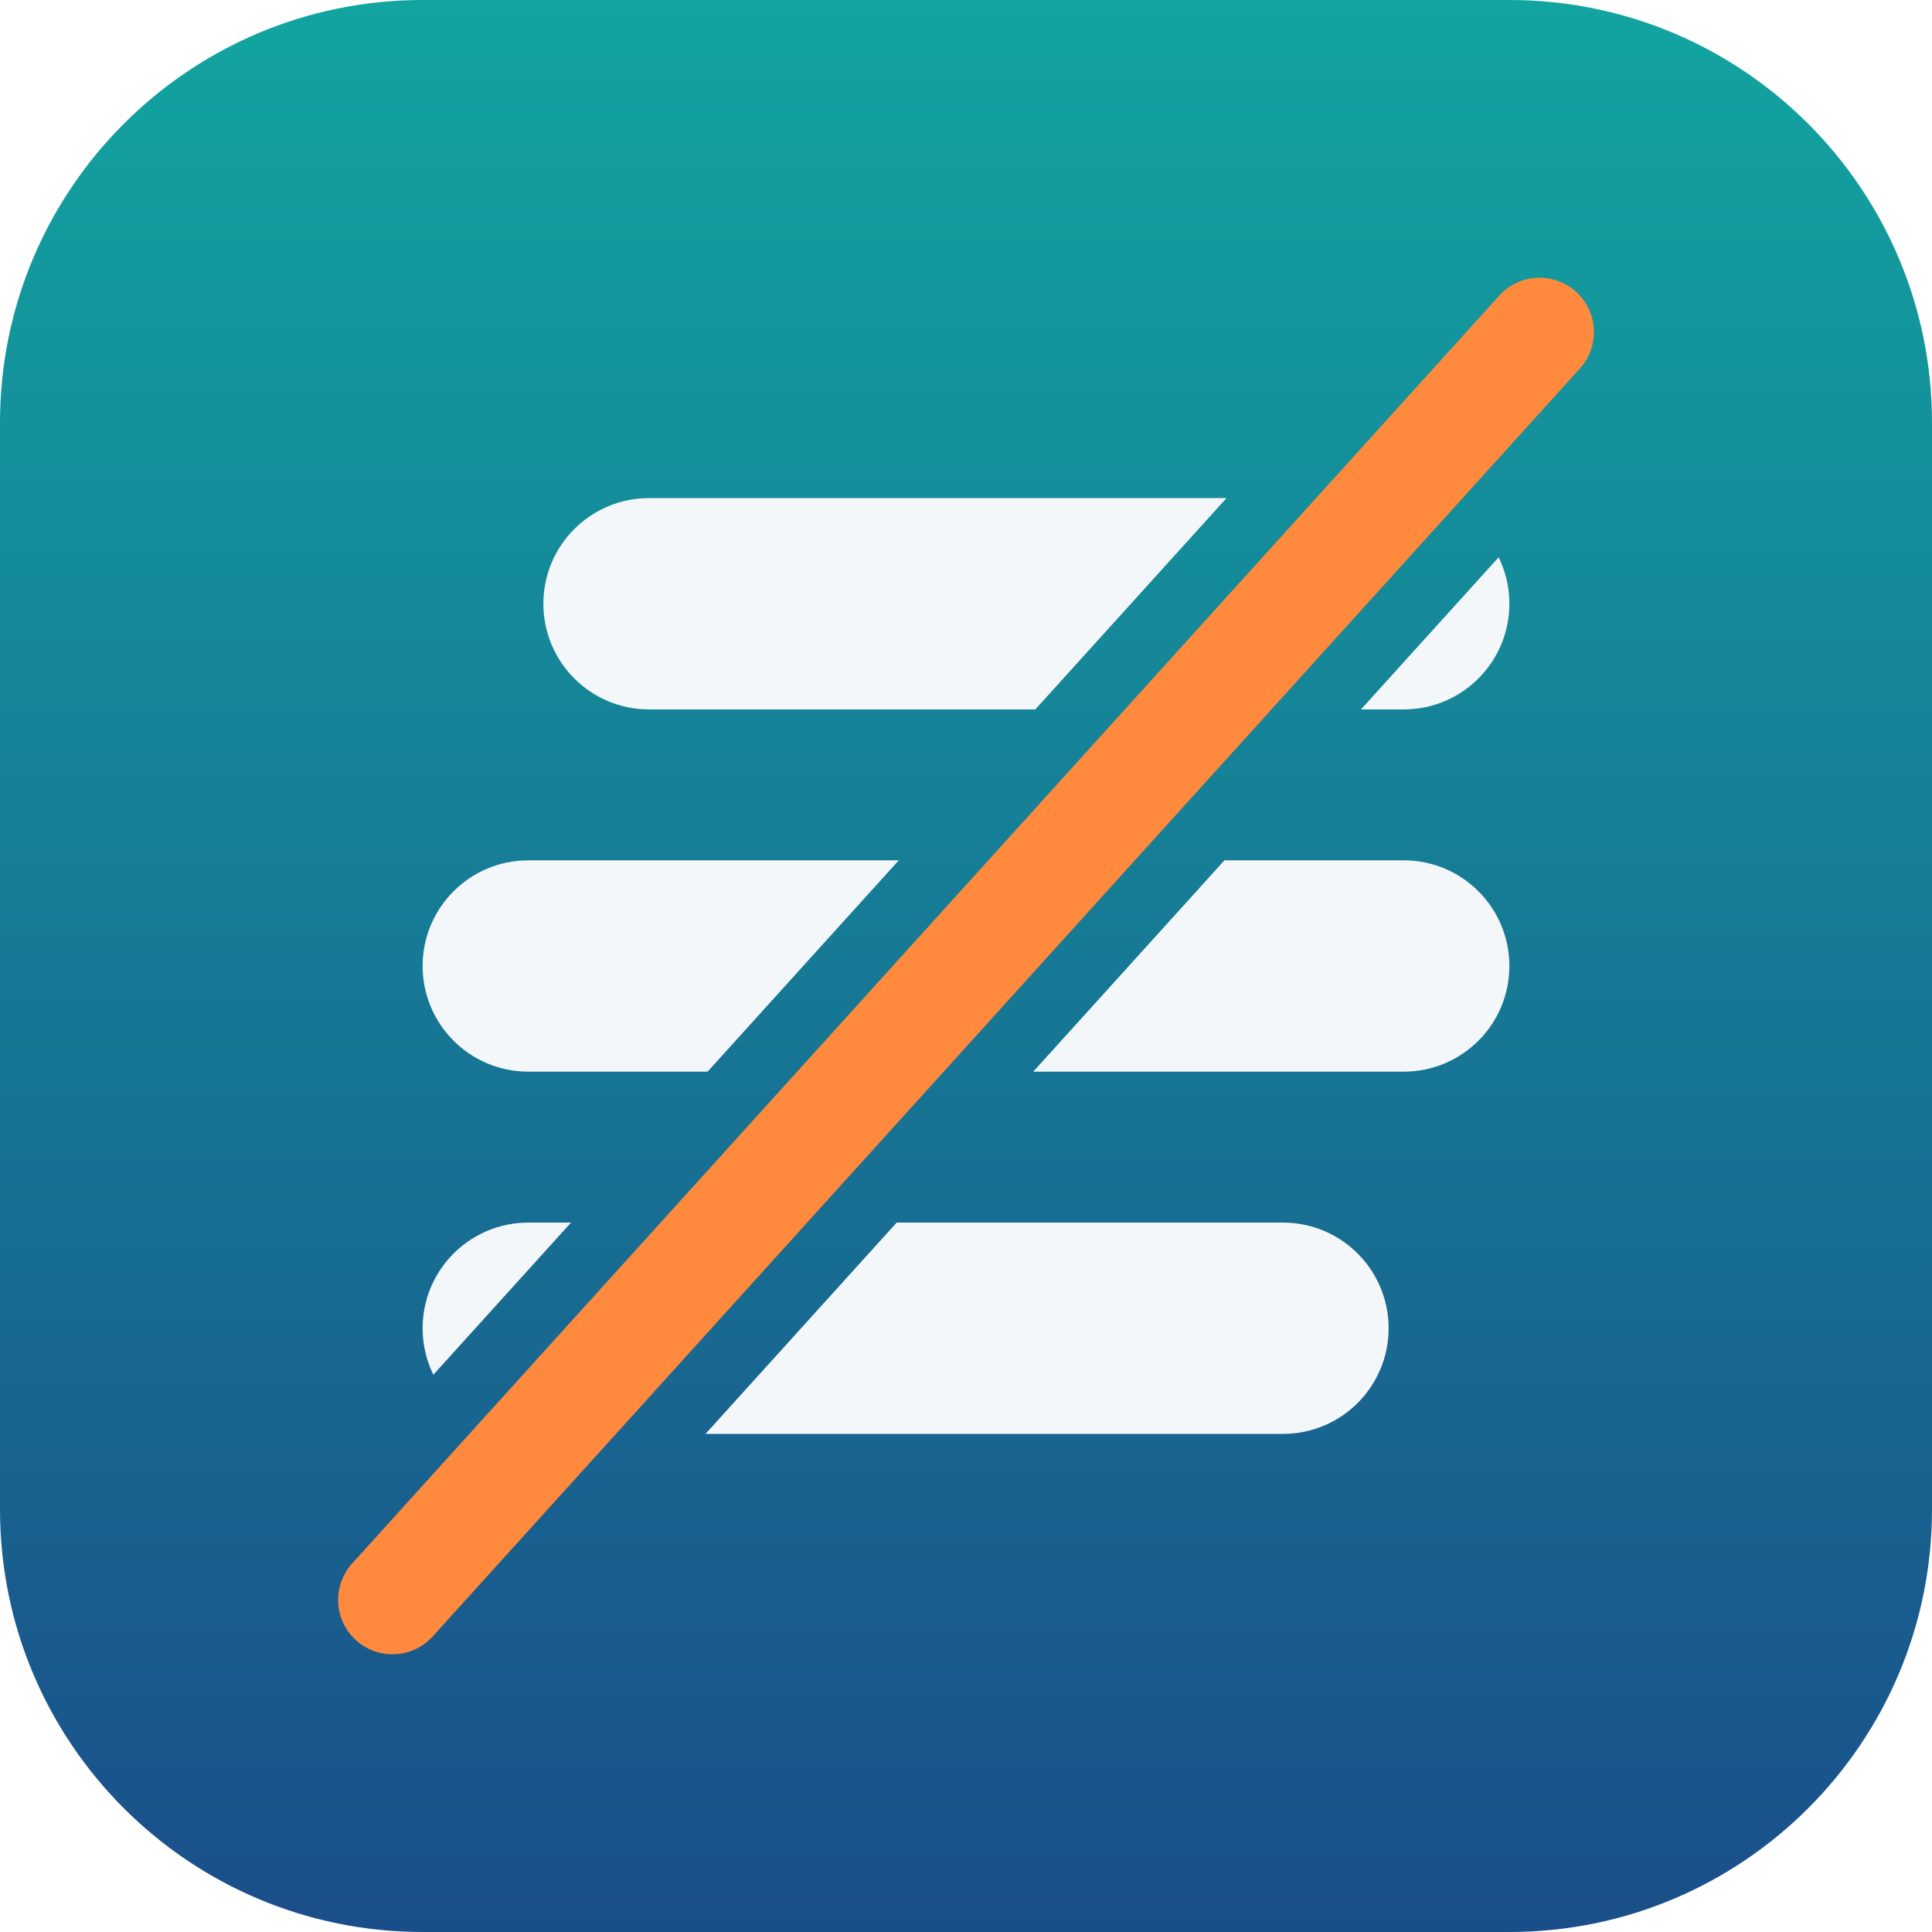
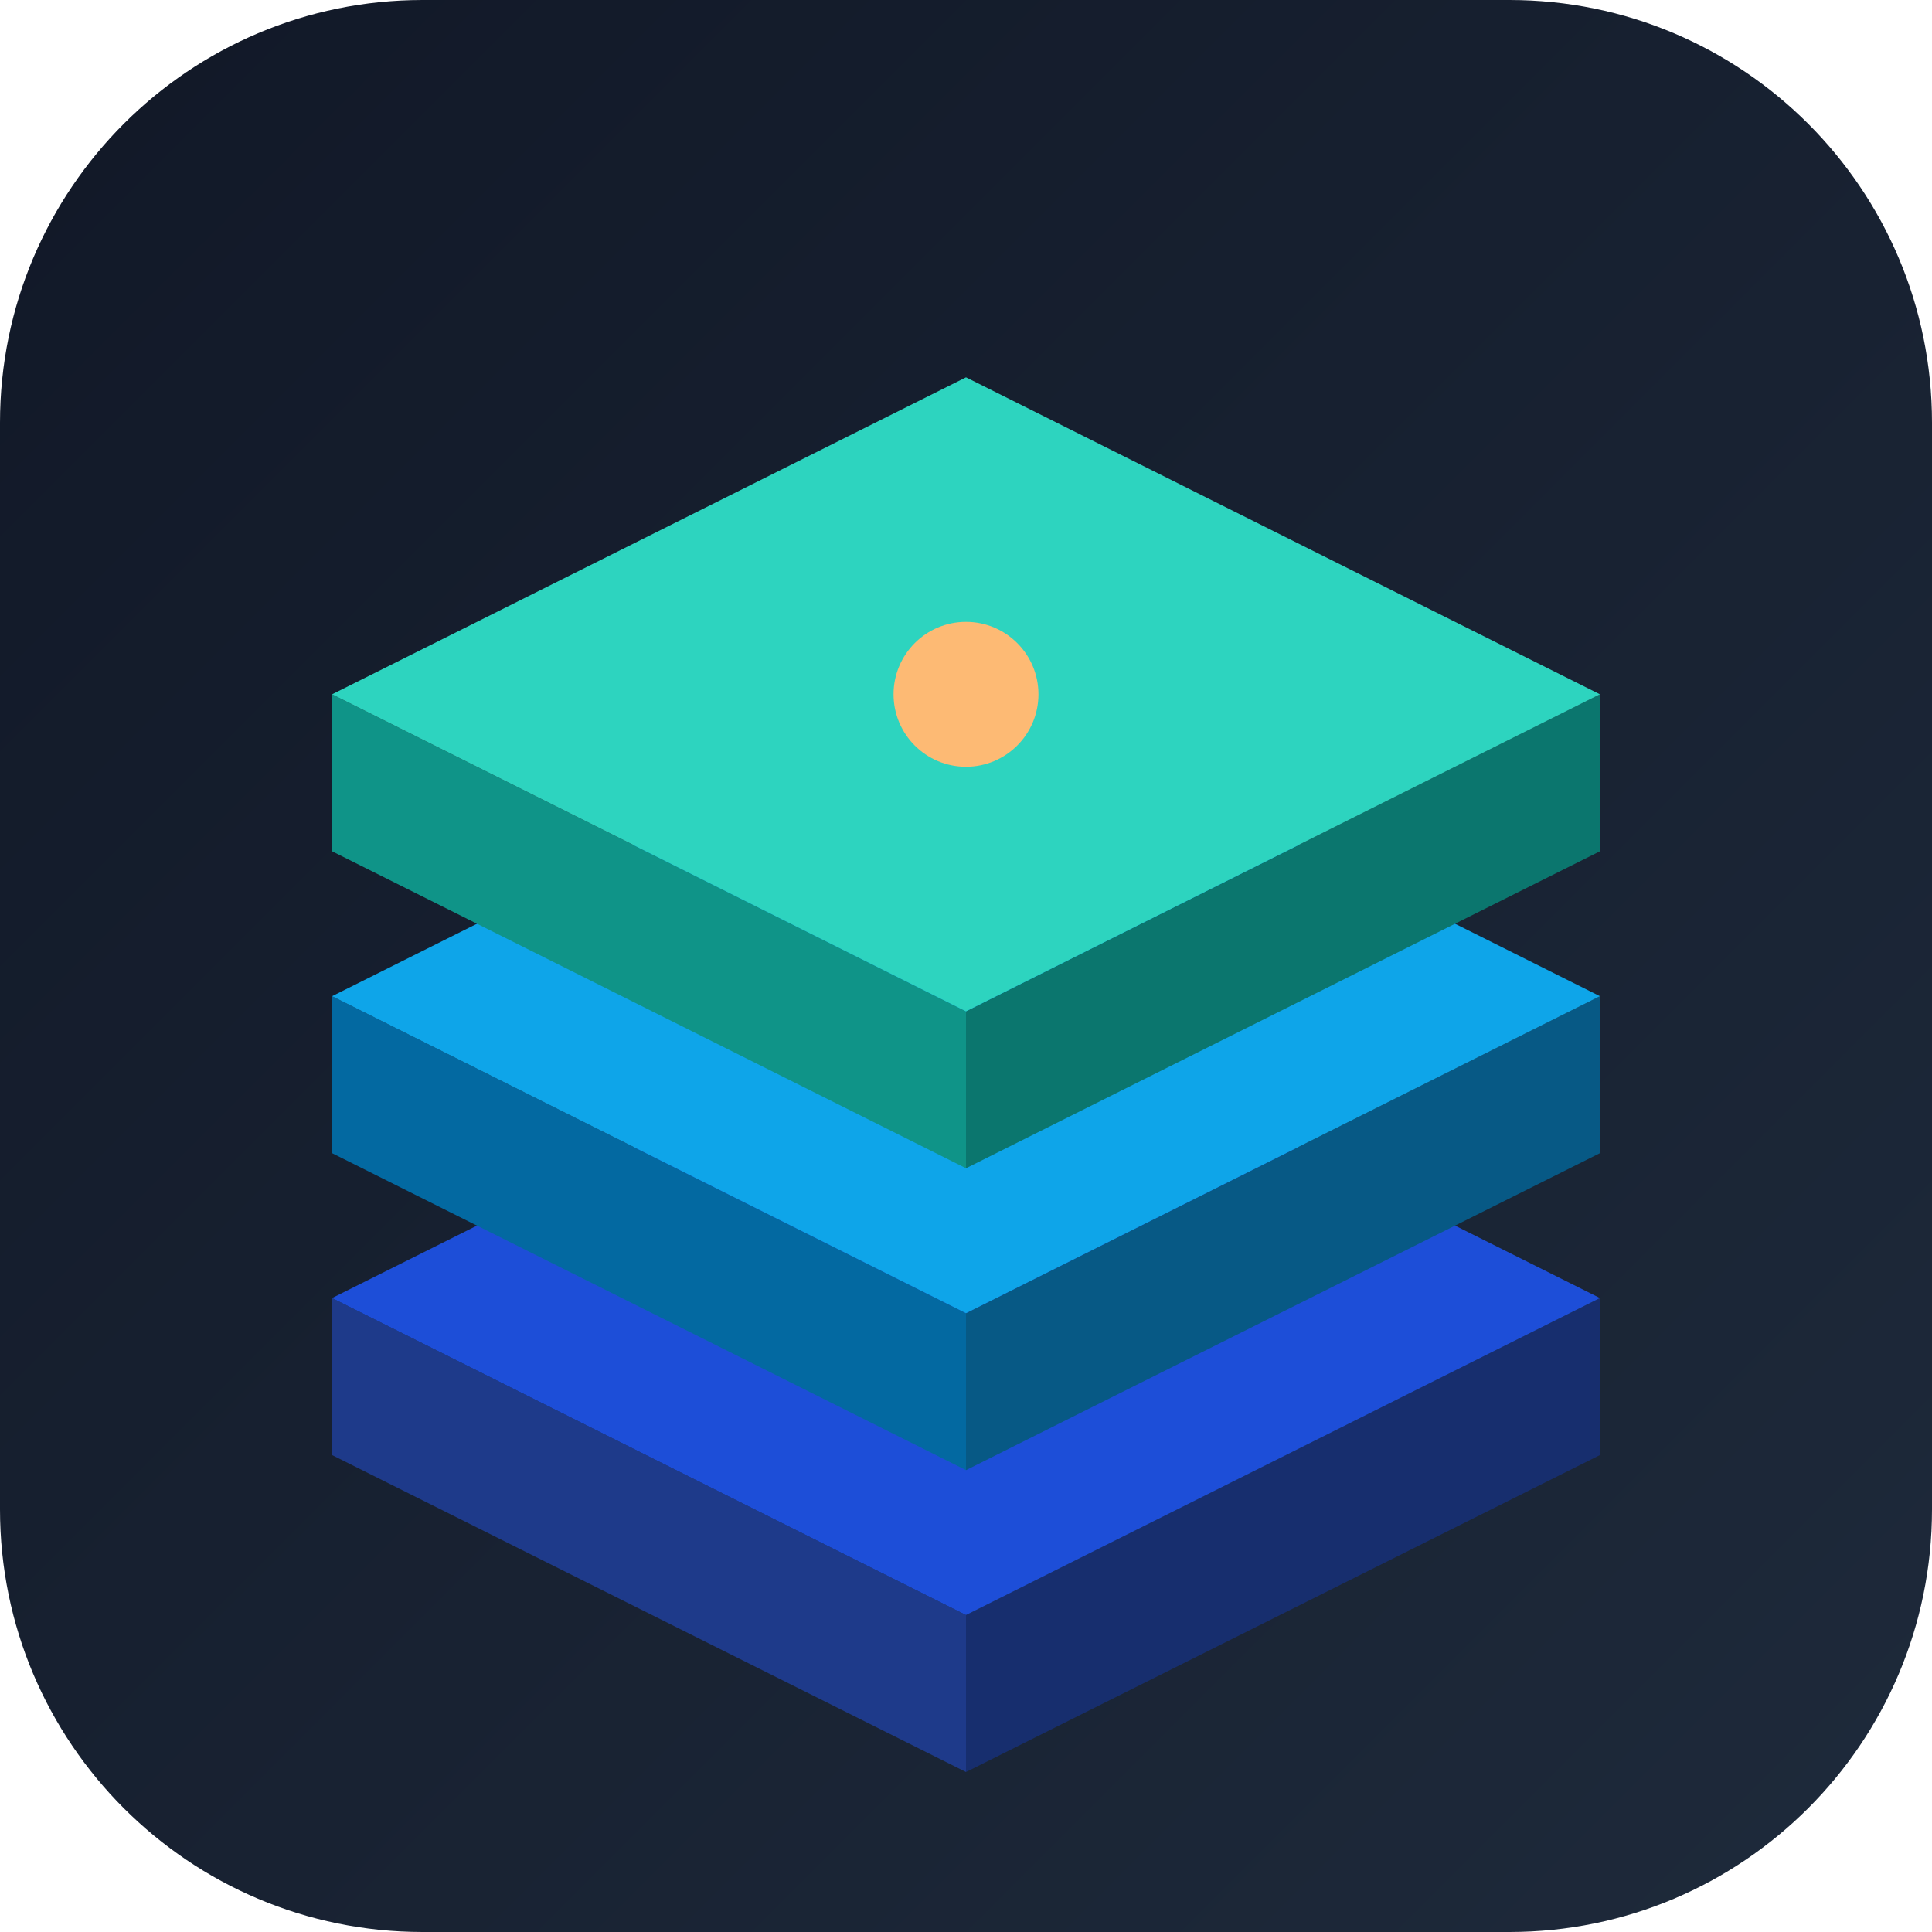
<svg xmlns="http://www.w3.org/2000/svg" width="1024" height="1024" viewBox="0 0 1024 1024">
  <defs>
-     <linearGradient id="g" gradientUnits="userSpaceOnUse" x1="0.00" y1="0.00" x2="0.00" y2="1024.00">
-       <stop offset="0" stop-color="#12A4A0" />
-       <stop offset="1" stop-color="#1A4E8A" />
+     <linearGradient id="g" gradientUnits="userSpaceOnUse" x1="0.00" y1="0.00" x2="1024.00" y2="1024.00">
+       <stop offset="0" stop-color="#111827" />
+       <stop offset="1" stop-color="#1E2A3B" />
    </linearGradient>
  </defs>
  <rect x="0.00" y="0.00" width="1024.00" height="1024.00" rx="224.00" fill="url(#g)" />
-   <rect x="288.00" y="264.00" width="512.00" height="112.00" rx="56.00" fill="#F4F7FA" />
-   <rect x="224.00" y="456.00" width="576.00" height="112.00" rx="56.00" fill="#F4F7FA" />
-   <rect x="224.00" y="648.00" width="512.00" height="112.00" rx="56.00" fill="#F4F7FA" />
-   <line x1="208.00" y1="848.00" x2="816.00" y2="176.00" stroke="url(#g)" stroke-width="128.00" stroke-linecap="round" />
-   <line x1="208.00" y1="848.00" x2="816.00" y2="176.00" stroke="#FF8A3D" stroke-width="57.60" stroke-linecap="round" />
+   <polygon points="176.00,688.00 512.00,856.00 512.00,939.20 176.00,771.20" fill="#1E3A8A" />
+   <polygon points="512.00,856.00 848.00,688.00 848.00,771.20 512.00,939.20" fill="#172E6E" />
+   <polygon points="176.00,688.00 512.00,520.00 848.00,688.00 512.00,856.00" fill="#1D4ED8" />
+   <polygon points="176.00,528.00 512.00,696.00 512.00,779.20 176.00,611.20" fill="#0369A1" />
+   <polygon points="512.00,696.00 848.00,528.00 848.00,611.20 512.00,779.20" fill="#075985" />
+   <polygon points="176.00,528.00 512.00,360.00 848.00,528.00 512.00,696.00" fill="#0EA5E9" />
+   <polygon points="176.00,368.00 512.00,536.00 512.00,619.20 176.00,451.20" fill="#0F9488" />
+   <polygon points="512.00,536.00 848.00,368.00 848.00,451.20 512.00,619.20" fill="#0B766E" />
+   <polygon points="176.00,368.00 512.00,200.00 848.00,368.00 512.00,536.00" fill="#2DD4BF" />
+   <circle cx="512.00" cy="368.00" r="38.40" fill="#FDBA74" />
</svg>
